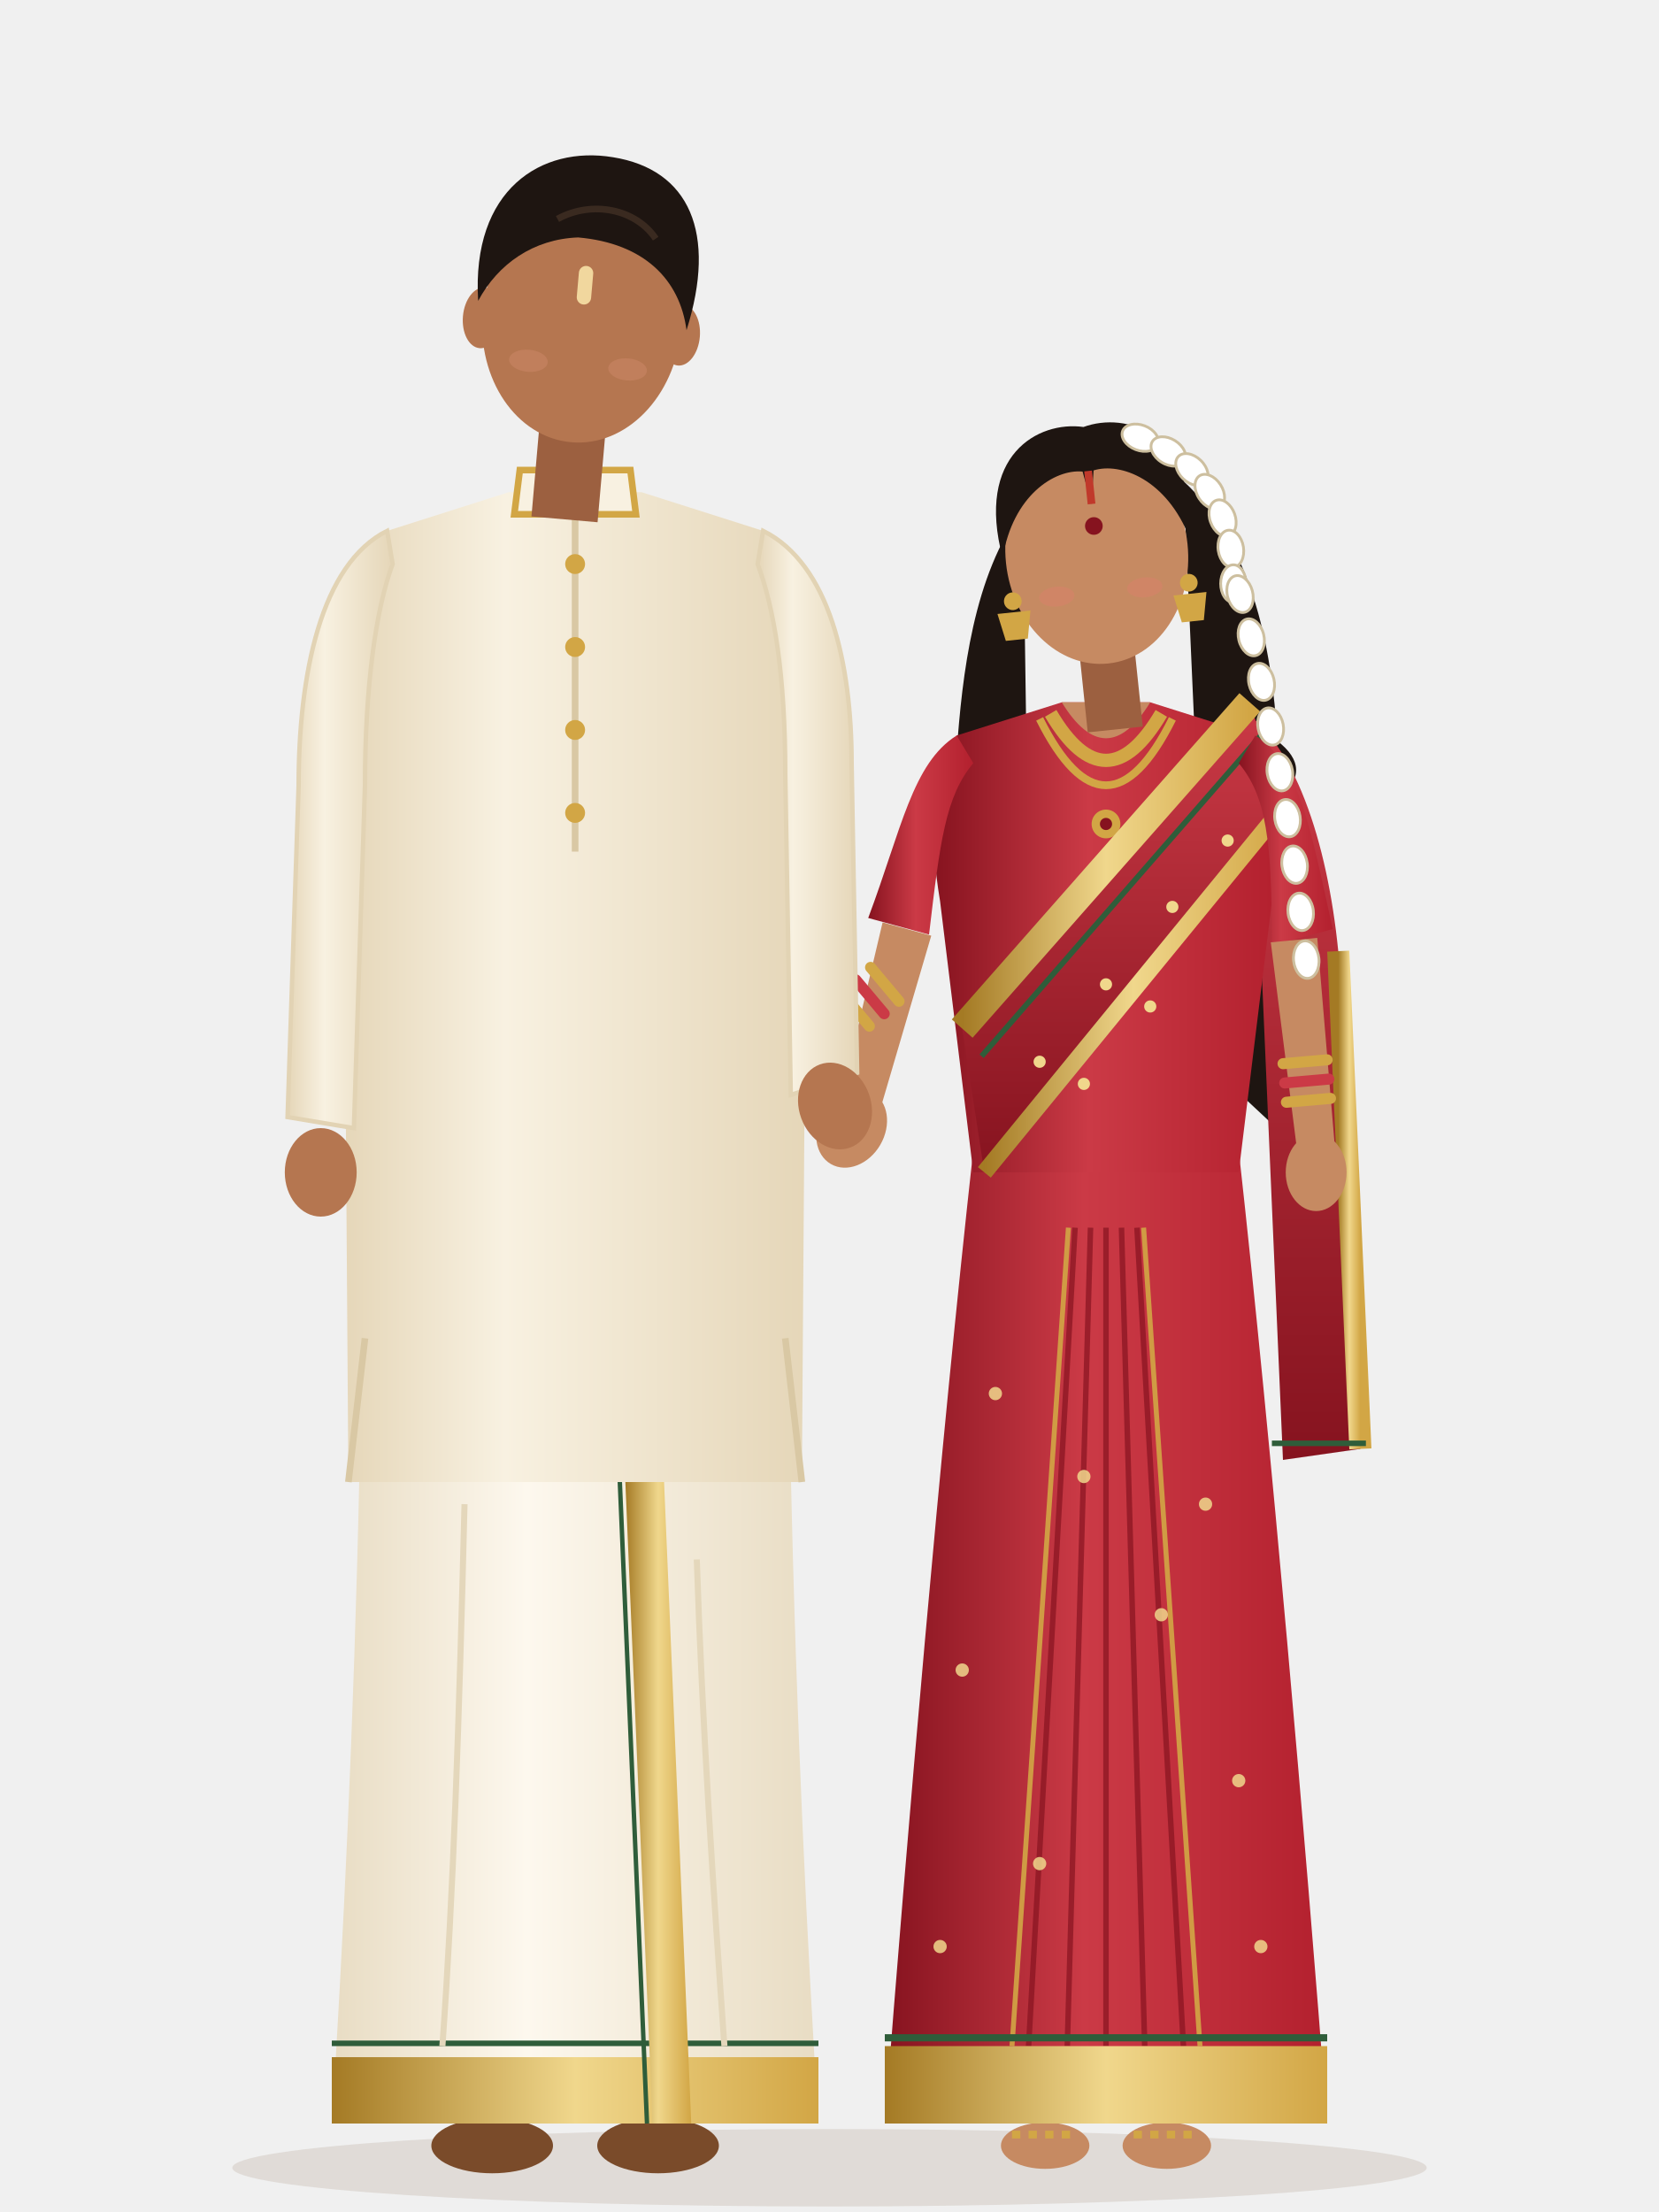
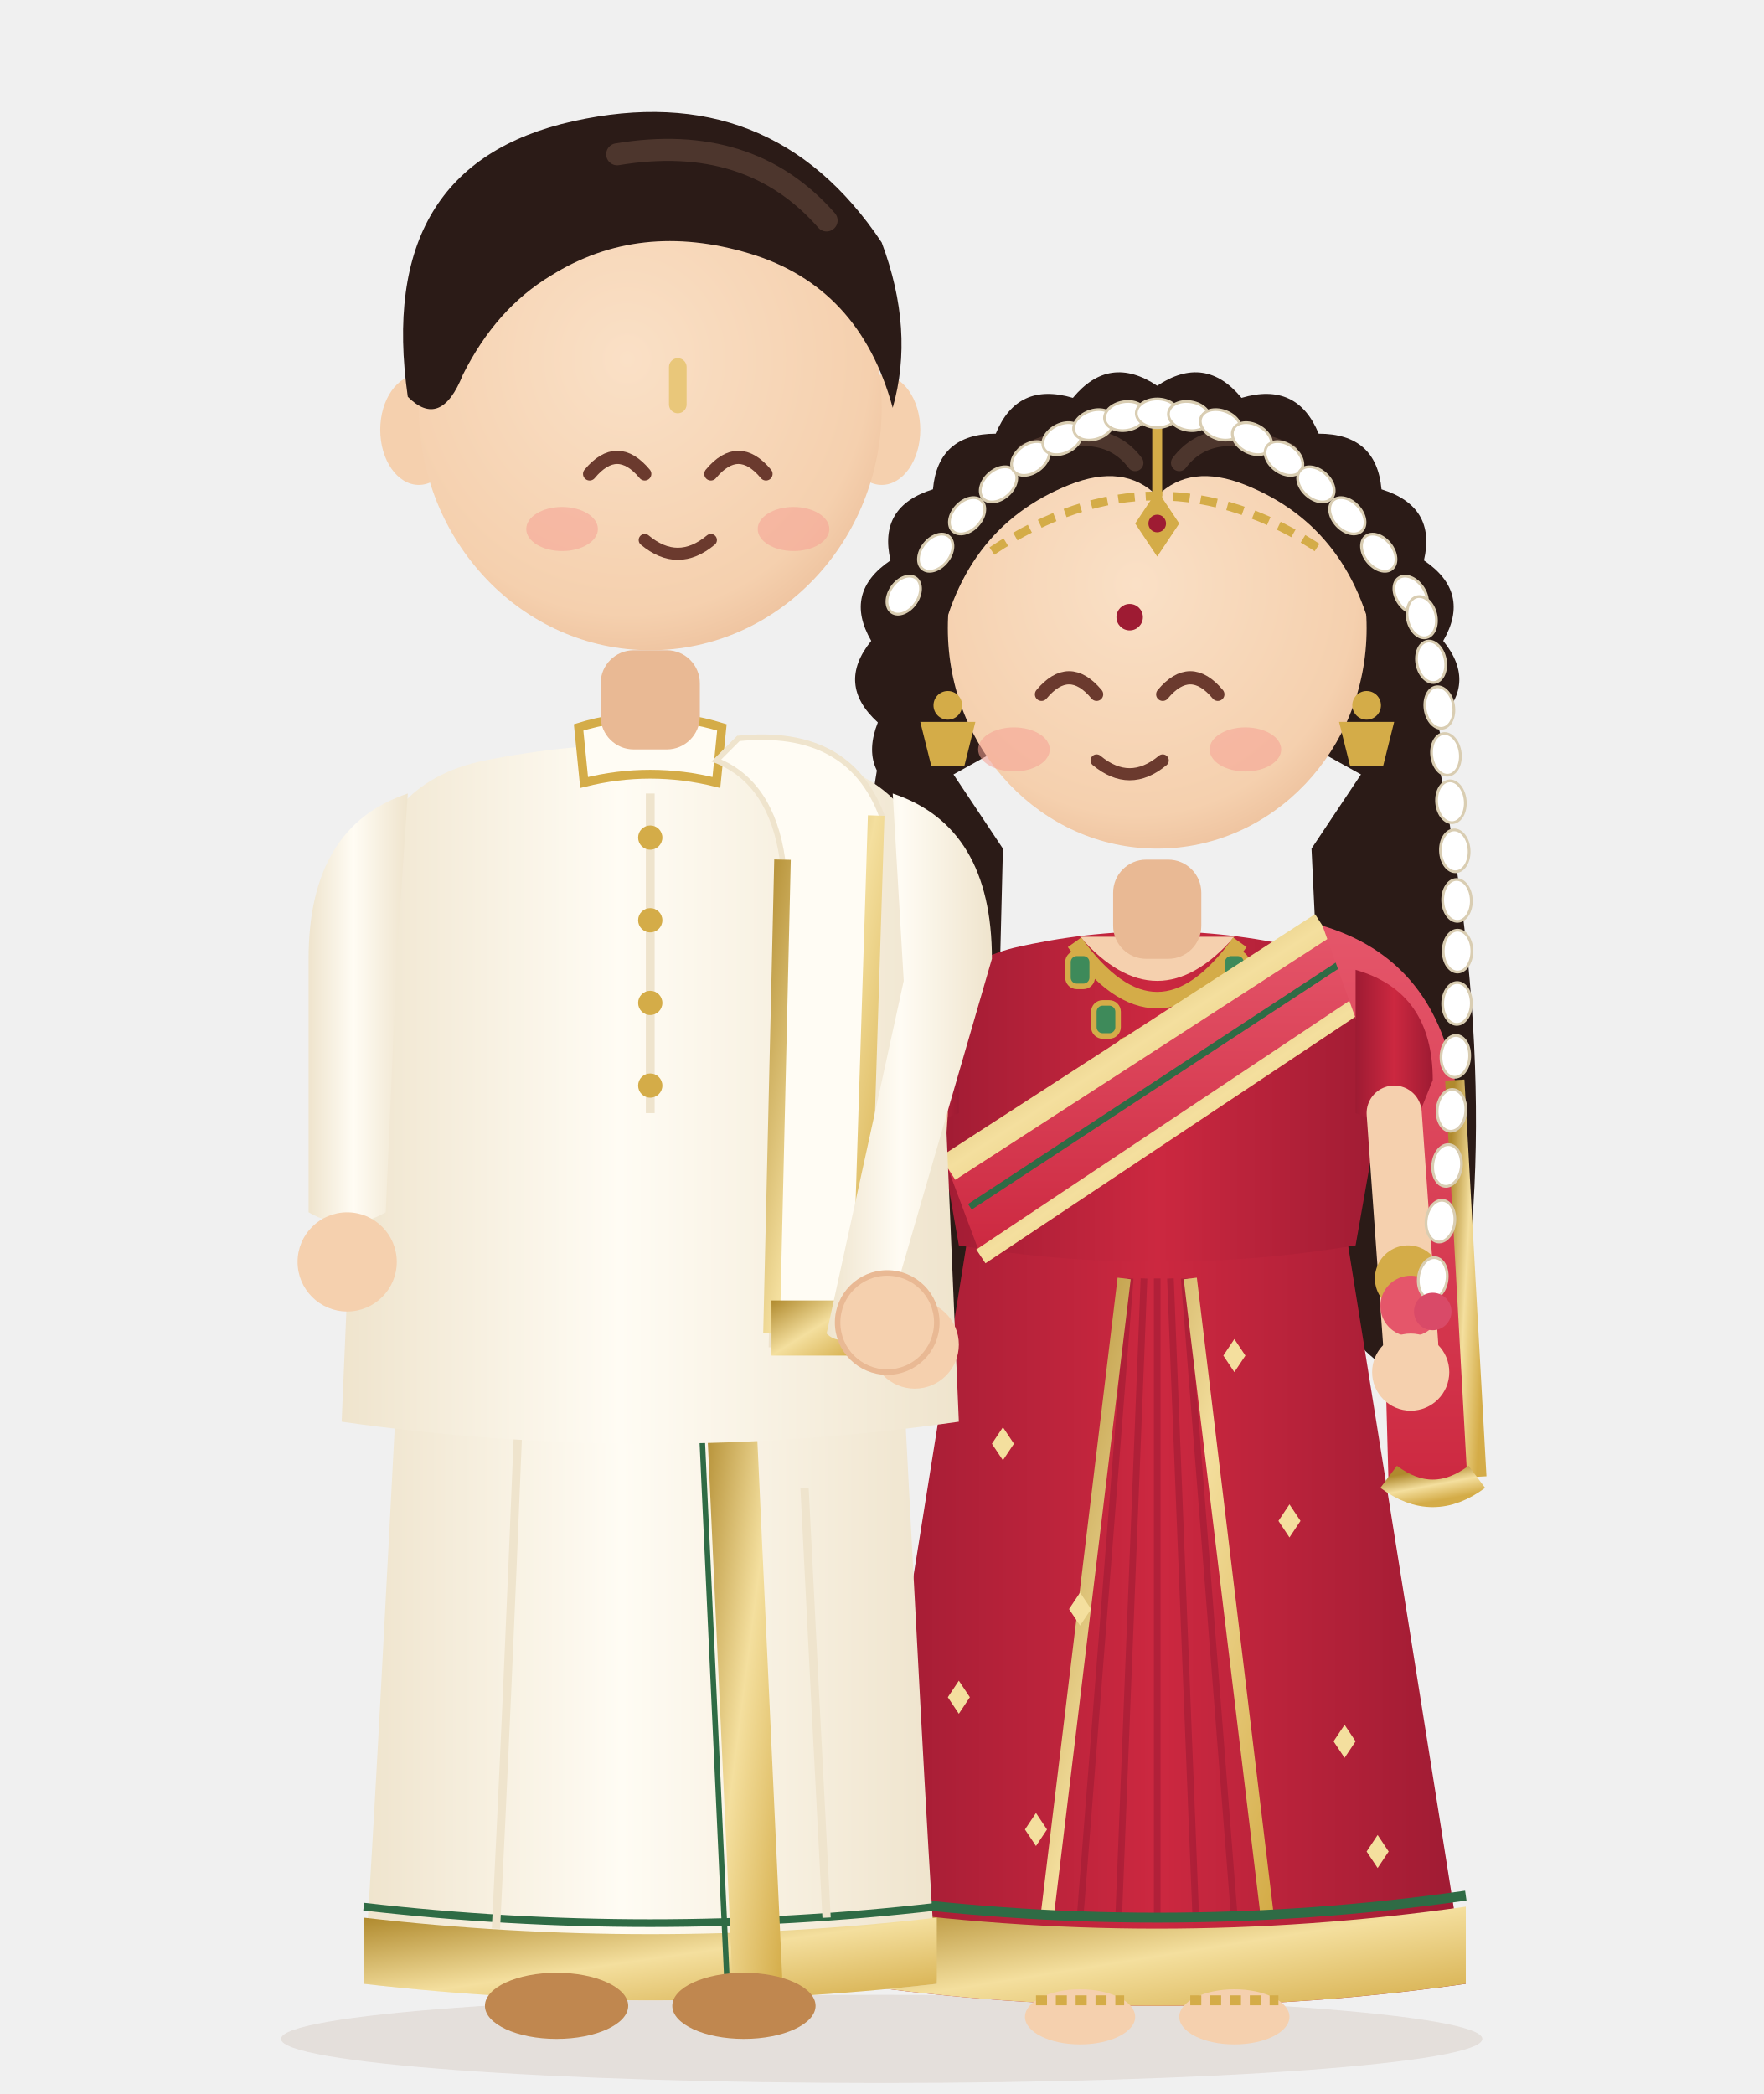
- <svg xmlns="http://www.w3.org/2000/svg" viewBox="0 0 300 400" width="300" height="400" role="img" aria-label="Illustration of a Kerala bride and groom holding hands">
+ <svg xmlns="http://www.w3.org/2000/svg" viewBox="0 0 320 380" width="320" height="380" role="img" aria-label="Illustration of a Kerala bride and groom holding hands">
  <defs>
    <linearGradient id="silk" x1="0" x2="1">
-       <stop offset="0" stop-color="#86131F" />
-       <stop offset=".45" stop-color="#CB3A46" />
-       <stop offset="1" stop-color="#B3202E" />
+       <stop offset="0" stop-color="#9E1B33" />
+       <stop offset=".5" stop-color="#CC2840" />
+       <stop offset="1" stop-color="#9E1B33" />
    </linearGradient>
    <linearGradient id="silkV" x1="0" y1="0" x2="0" y2="1">
-       <stop offset="0" stop-color="#CB3A46" />
-       <stop offset="1" stop-color="#86131F" />
+       <stop offset="0" stop-color="#E5566A" />
+       <stop offset="1" stop-color="#CC2840" />
    </linearGradient>
-     <linearGradient id="zari" x1="0" x2="1">
-       <stop offset="0" stop-color="#A47A24" />
-       <stop offset=".5" stop-color="#F0D78C" />
-       <stop offset="1" stop-color="#D2A645" />
+     <linearGradient id="zari" x1="0" y1="0" x2="1" y2="1">
+       <stop offset="0" stop-color="#B08A2E" />
+       <stop offset=".5" stop-color="#F4DF9E" />
+       <stop offset="1" stop-color="#D4AC48" />
    </linearGradient>
-     <linearGradient id="cotton" x1="0" x2="1">
-       <stop offset="0" stop-color="#E5D6B8" />
-       <stop offset=".35" stop-color="#F8F1E1" />
-       <stop offset="1" stop-color="#E5D6B8" />
+     <linearGradient id="cream" x1="0" x2="1">
+       <stop offset="0" stop-color="#EFE4CD" />
+       <stop offset=".45" stop-color="#FFFCF4" />
+       <stop offset="1" stop-color="#EFE4CD" />
    </linearGradient>
-     <linearGradient id="mundu" x1="0" x2="1">
-       <stop offset="0" stop-color="#E8DCC3" />
-       <stop offset=".4" stop-color="#FDF8EE" />
-       <stop offset="1" stop-color="#E8DCC3" />
-     </linearGradient>
-     <g id="jbud">
-       <ellipse rx="2.3" ry="3.4" fill="#FFFFFF" stroke="#CDBF9F" stroke-width=".5" />
+     <radialGradient id="face" cx=".45" cy=".4" r=".7">
+       <stop offset="0" stop-color="#FAE0C6" />
+       <stop offset=".75" stop-color="#F5D0AE" />
+       <stop offset="1" stop-color="#E9B994" />
+     </radialGradient>
+     <g id="bud">
+       <ellipse rx="2.6" ry="3.8" fill="#FFFFFF" stroke="#D9CDB2" stroke-width=".5" />
    </g>
  </defs>
-   <ellipse cx="150.0" cy="392" rx="108" ry="7" fill="#7A5A3A" opacity=".14" />
-   <g transform="translate(200 392)">
-     <path d="M-15 -300 C-24 -288 -26 -270 -27 -256 Q-21.8 -250.9 -26.6 -245.8 Q-21.4 -240.7 -26.2 -235.6 Q-21.0 -230.5 -25.8 -225.4 Q-20.6 -220.3 -25.4 -215.2 Q-20.2 -210.1 -25.0 -205.0 L-14 -230 Z" fill="#1E1511" />
-     <path d="M14 -305 C26 -294 30 -276 31 -258 Q37.6 -252.9 31.3 -247.7 Q37.9 -242.6 31.6 -237.4 Q38.2 -232.3 31.9 -227.1 Q38.5 -222.0 32.1 -216.9 Q38.8 -211.7 32.4 -206.6 Q39.1 -201.4 32.7 -196.3 Q39.4 -191.1 33.0 -186.0 L18 -200 L16 -260 Z" fill="#1E1511" />
-     <path d="M24 -264 C34 -258 40 -240 42 -220 L46 -130 L32 -128 L28 -220 Z" fill="url(#silkV)" />
-     <path d="M42 -220 L46 -130" stroke="url(#zari)" stroke-width="4" />
-     <path d="M32 -128 H46" stroke="url(#zari)" stroke-width="6" />
-     <path d="M30 -131 H47" stroke="#2F5D3A" stroke-width="1" />
-     <ellipse cx="-11" cy="-4" rx="8" ry="4.2" fill="#C68A62" />
-     <ellipse cx="11" cy="-4" rx="8" ry="4.2" fill="#C68A62" />
-     <path d="M-17 -6 H-5 M5 -6 H17" stroke="#D2A645" stroke-width="1.4" stroke-dasharray="1.5 1.5" />
-     <path d="M-24 -184 L24 -184 C30 -130 36 -60 40 -8 L-40 -8 C-36 -60 -30 -130 -24 -184 Z" fill="url(#silk)" />
-     <path d="M-5.6 -170 L-14.0 -22" stroke="#86131F" stroke-width="1" opacity=".7" />
-     <path d="M-2.8 -170 L-7.0 -22" stroke="#86131F" stroke-width="1" opacity=".7" />
-     <path d="M0.0 -170 L0.0 -22" stroke="#86131F" stroke-width="1" opacity=".7" />
-     <path d="M2.8 -170 L7.0 -22" stroke="#86131F" stroke-width="1" opacity=".7" />
-     <path d="M5.6 -170 L14.0 -22" stroke="#86131F" stroke-width="1" opacity=".7" />
-     <path d="M-6.8 -170 L-17.0 -22" stroke="#D2A645" stroke-width=".9" opacity=".9" />
-     <path d="M6.8 -170 L17.0 -22" stroke="#D2A645" stroke-width=".9" opacity=".9" />
-     <path d="M-40 -22 H40 L40 -8 H-40 Z" fill="url(#zari)" />
-     <path d="M-40 -23.5 H40" stroke="#2F5D3A" stroke-width="1.3" />
-     <circle cx="-20" cy="-140" r="1.2" fill="#F0D78C" opacity=".85" />
-     <circle cx="18" cy="-120" r="1.2" fill="#F0D78C" opacity=".85" />
-     <circle cx="-26" cy="-90" r="1.2" fill="#F0D78C" opacity=".85" />
-     <circle cx="24" cy="-70" r="1.2" fill="#F0D78C" opacity=".85" />
-     <circle cx="-12" cy="-55" r="1.2" fill="#F0D78C" opacity=".85" />
-     <circle cx="28" cy="-40" r="1.2" fill="#F0D78C" opacity=".85" />
-     <circle cx="-30" cy="-40" r="1.2" fill="#F0D78C" opacity=".85" />
-     <circle cx="10" cy="-100" r="1.2" fill="#F0D78C" opacity=".85" />
-     <circle cx="-4" cy="-125" r="1.2" fill="#F0D78C" opacity=".85" />
-     <path d="M-8 -265 L-27 -259 C-32 -253 -32 -241 -30 -229 L-24 -180 L24 -180 L30 -229 C32 -241 32 -253 27 -259 L8 -265 Z" fill="url(#silk)" />
-     <path d="M-8 -265 Q0 -252 8 -265 Z" fill="#C68A62" />
-     <path d="M-10 -263 Q0 -246 10 -263" fill="none" stroke="#D2A645" stroke-width="2.4" />
-     <path d="M-12 -262 Q0 -238 12 -262" fill="none" stroke="#D2A645" stroke-width="1.4" />
-     <circle cx="0" cy="-243" r="2.6" fill="#D2A645" />
-     <circle cx="0" cy="-243" r="1.1" fill="#86131F" />
-     <path d="M-26 -206 L-22 -180 L32 -246 L26 -265 Z" fill="url(#silkV)" />
-     <path d="M-26 -206 L26 -265" stroke="url(#zari)" stroke-width="5" />
-     <path d="M-22.5 -201 L28 -259" stroke="#2F5D3A" stroke-width="1" />
-     <path d="M-22 -180 L32 -246" stroke="url(#zari)" stroke-width="3" />
-     <circle cx="-12" cy="-200" r="1.1" fill="#F0D78C" />
-     <circle cx="0" cy="-214" r="1.1" fill="#F0D78C" />
-     <circle cx="12" cy="-228" r="1.1" fill="#F0D78C" />
-     <circle cx="22" cy="-240" r="1.1" fill="#F0D78C" />
-     <circle cx="-4" cy="-196" r="1.1" fill="#F0D78C" />
-     <circle cx="8" cy="-210" r="1.1" fill="#F0D78C" />
-     <path d="M-27 -259 C-35 -254 -37 -242 -43 -226 L-32 -223 C-30 -240 -29 -248 -24 -254 Z" fill="url(#silk)" />
-     <path d="M-40.4 -225.2 L-48.5 -190.9 L-41.5 -189.1 L-31.6 -222.8 Z" fill="#C68A62" />
-     <g transform="rotate(50 -40 -214)">
-       <rect x="-45" y="-215" width="10" height="2" rx="1" fill="#D2A645" />
-       <rect x="-45" y="-211.5" width="10" height="2" rx="1" fill="#CB3A46" />
-       <rect x="-45" y="-208" width="10" height="2" rx="1" fill="#D2A645" />
+   <ellipse cx="160.0" cy="370" rx="109" ry="8" fill="#8A5A3A" opacity=".12" />
+   <g transform="translate(210 372)">
+     <path d="M0.0 -252.0 L-45.0 -227.0 Q-54.4 -231.5 -50.7 -240.9 Q-58.3 -247.8 -51.9 -255.7 Q-57.0 -264.5 -48.4 -270.3 Q-50.7 -280.1 -40.7 -283.2 Q-39.8 -293.3 -29.3 -293.3 Q-25.4 -302.8 -15.3 -299.8 Q-8.7 -307.8 -0.0 -302.0 Q8.7 -307.8 15.3 -299.8 Q25.4 -302.8 29.3 -293.3 Q39.8 -293.3 40.7 -283.2 Q50.7 -280.1 48.4 -270.3 Q57.0 -264.5 51.9 -255.7 Q58.3 -247.8 50.7 -240.9 Q54.4 -231.5 45.0 -227.0 Z" fill="#2B1B17" />
+     <path d="M-48 -248 Q-62 -178 -50 -130 Q-40 -122 -30 -138 L-28 -218 Z" fill="#2B1B17" />
+     <path d="M48 -248 Q64 -178 54 -126 Q44 -116 32 -134 L28 -218 Z" fill="#2B1B17" />
+     <path d="M-34 -150 L34 -150 C42 -100 50 -50 56 -12 Q0 -4 -56 -12 C-50 -50 -42 -100 -34 -150 Z" fill="url(#silk)" />
+     <path d="M-4.9 -140 L-14.0 -24" stroke="#9E1B33" stroke-width="1.2" opacity=".6" />
+     <path d="M-2.4 -140 L-7.0 -24" stroke="#9E1B33" stroke-width="1.2" opacity=".6" />
+     <path d="M0.0 -140 L0.0 -24" stroke="#9E1B33" stroke-width="1.2" opacity=".6" />
+     <path d="M2.4 -140 L7.0 -24" stroke="#9E1B33" stroke-width="1.2" opacity=".6" />
+     <path d="M4.9 -140 L14.0 -24" stroke="#9E1B33" stroke-width="1.2" opacity=".6" />
+     <path d="M-6 -140 L-20 -24 M6 -140 L20 -24" stroke="url(#zari)" stroke-width="2.4" />
+     <path d="M-56 -26 Q0 -18 56 -26 L56 -12 Q0 -4 -56 -12 Z" fill="url(#zari)" />
+     <path d="M-56 -28 Q0 -20 56 -28" fill="none" stroke="#2F6B45" stroke-width="1.8" />
+     <path d="M-28 -113 L-26 -110 L-28 -107 L-30 -110 Z" fill="#F4DF9E" />
+     <path d="M24 -99 L26 -96 L24 -93 L22 -96 Z" fill="#F4DF9E" />
+     <path d="M-36 -67 L-34 -64 L-36 -61 L-38 -64 Z" fill="#F4DF9E" />
+     <path d="M34 -59 L36 -56 L34 -53 L32 -56 Z" fill="#F4DF9E" />
+     <path d="M-14 -83 L-12 -80 L-14 -77 L-16 -80 Z" fill="#F4DF9E" />
+     <path d="M14 -129 L16 -126 L14 -123 L12 -126 Z" fill="#F4DF9E" />
+     <path d="M-22 -43 L-20 -40 L-22 -37 L-24 -40 Z" fill="#F4DF9E" />
+     <path d="M40 -39 L42 -36 L40 -33 L38 -36 Z" fill="#F4DF9E" />
+     <ellipse cx="-14" cy="-6" rx="10" ry="5" fill="#F5D0AE" />
+     <ellipse cx="14" cy="-6" rx="10" ry="5" fill="#F5D0AE" />
+     <path d="M-22 -9 H-6 M6 -9 H22" stroke="#D4AC48" stroke-width="1.8" stroke-dasharray="2 1.6" />
+     <path d="M-26 -200 Q-42 -196 -42 -180 L-36 -146 Q0 -140 36 -146 L42 -180 Q42 -196 26 -200 Q0 -206 -26 -200 Z" fill="url(#silk)" />
+     <path d="M-14 -202 Q0 -186 14 -202 Z" fill="#F5D0AE" />
+     <path d="M-15 -201 Q0 -180 15 -201" fill="none" stroke="#D4AC48" stroke-width="3" />
+     <rect x="-16.2" y="-199.0" width="4.4" height="6" rx="1.6" fill="#3E8A5A" stroke="#D4AC48" stroke-width="1" />
+     <rect x="-11.5" y="-190.0" width="4.4" height="6" rx="1.6" fill="#3E8A5A" stroke="#D4AC48" stroke-width="1" />
+     <rect x="-6.9" y="-183.4" width="4.4" height="6" rx="1.6" fill="#3E8A5A" stroke="#D4AC48" stroke-width="1" />
+     <rect x="-2.2" y="-181.0" width="4.4" height="6" rx="1.6" fill="#3E8A5A" stroke="#D4AC48" stroke-width="1" />
+     <rect x="2.5" y="-183.4" width="4.4" height="6" rx="1.6" fill="#3E8A5A" stroke="#D4AC48" stroke-width="1" />
+     <rect x="7.1" y="-190.0" width="4.4" height="6" rx="1.6" fill="#3E8A5A" stroke="#D4AC48" stroke-width="1" />
+     <rect x="11.8" y="-199.0" width="4.4" height="6" rx="1.6" fill="#3E8A5A" stroke="#D4AC48" stroke-width="1" />
+     <circle cx="0" cy="-174" r="3.4" fill="#D4AC48" />
+     <circle cx="0" cy="-174" r="1.5" fill="#9E1B33" />
+     <path d="M-38 -160 L-32 -144 L40 -192 L30 -204 Z" fill="url(#silkV)" />
+     <path d="M-38 -160 L30 -204" stroke="url(#zari)" stroke-width="5" />
+     <path d="M-34 -153 L33 -197" stroke="#2F6B45" stroke-width="1.2" />
+     <path d="M-32 -144 L40 -192" stroke="url(#zari)" stroke-width="3" />
+     <path d="M30 -204 Q50 -198 54 -176 L58 -104 Q50 -98 42 -102 L40 -176 Z" fill="url(#silkV)" />
+     <path d="M54 -176 L58 -104" stroke="url(#zari)" stroke-width="3.5" />
+     <path d="M42 -104 Q50 -98 58 -104" stroke="url(#zari)" stroke-width="5" fill="none" />
+     <path d="M-36 -196 Q-50 -192 -50 -176 L-46 -166 L-36 -170 Z" fill="url(#silk)" />
+     <path d="M-43.0 -170.0 L-46.0 -126.0" stroke="#F5D0AE" stroke-width="10" stroke-linecap="round" />
+     <path d="M-45.2 -137.0 L-45.2 -137.0" stroke="#D4AC48" stroke-width="12" stroke-linecap="round" />
+     <path d="M36 -196 Q50 -192 50 -176 L46 -166 L36 -170 Z" fill="url(#silk)" />
+     <path d="M43.0 -170.0 L46.0 -128.0" stroke="#F5D0AE" stroke-width="10" stroke-linecap="round" />
+     <path d="M45.5 -140.0 L45.5 -140.0" stroke="#D4AC48" stroke-width="12" stroke-linecap="round" />
+     <path d="M46.0 -135.0 L46.0 -135.0" stroke="#E5566A" stroke-width="11" stroke-linecap="round" />
+     <circle cx="46" cy="-123" r="7" fill="#F5D0AE" />
+     <rect x="-8" y="-216" width="16" height="18" rx="6" fill="#E9B994" />
+     <ellipse cx="0" cy="-258" rx="38" ry="40" fill="url(#face)" />
+     <g transform="translate(0 -250)">
+       <path d="M-21 4 Q-16 -2 -11 4" fill="none" stroke="#6B3A2E" stroke-width="2.4" stroke-linecap="round" />
+       <path d="M1 4 Q6 -2 11 4" fill="none" stroke="#6B3A2E" stroke-width="2.4" stroke-linecap="round" />
+       <path d="M-11 16 Q-5 21 1 16" fill="none" stroke="#6B3A2E" stroke-width="2.2" stroke-linecap="round" />
+       <ellipse cx="-26" cy="14" rx="6.5" ry="4" fill="#F5A193" opacity=".55" />
+       <ellipse cx="16" cy="14" rx="6.5" ry="4" fill="#F5A193" opacity=".55" />
+       <circle cx="-5" cy="-10" r="2.4" fill="#9E1B33" />
    </g>
-     <path d="M27 -259 C35 -254 37 -242 41 -224 L30 -221 C30 -240 29 -248 24 -254 Z" fill="url(#silk)" />
-     <path d="M29.8 -221.6 L34.6 -183.6 L41.4 -184.4 L38.2 -222.4 Z" fill="#C68A62" />
-     <g transform="rotate(-5 36 -200)">
-       <rect x="31" y="-201" width="10" height="2" rx="1" fill="#D2A645" />
-       <rect x="31" y="-197.5" width="10" height="2" rx="1" fill="#CB3A46" />
-       <rect x="31" y="-194" width="10" height="2" rx="1" fill="#D2A645" />
+     <path d="M-40 -252 Q-44 -296 0 -300 Q44 -296 40 -252 Q36 -276 16 -284 Q6 -288 0 -282 Q-6 -288 -16 -284 Q-36 -276 -40 -252 Z" fill="#2B1B17" />
+     <path d="M-24 -290 Q-10 -296 -4 -288 M24 -290 Q10 -296 4 -288" fill="none" stroke="#4D362D" stroke-width="3" stroke-linecap="round" />
+     <path d="M0 -298 V-282" stroke="#D4AC48" stroke-width="1.8" />
+     <path d="M-30 -272 Q0 -292 30 -272" fill="none" stroke="#D4AC48" stroke-width="1.6" stroke-dasharray="3 2" />
+     <path d="M0 -283 L4 -277 L0 -271 L-4 -277 Z" fill="#D4AC48" />
+     <circle cx="0" cy="-277" r="1.6" fill="#9E1B33" />
+     <circle cx="-38" cy="-244" r="2.6" fill="#D4AC48" />
+     <path d="M-33 -241 H-43 L-41 -233 H-35 Z" fill="#D4AC48" />
+     <circle cx="38" cy="-244" r="2.6" fill="#D4AC48" />
+     <path d="M33 -241 H43 L41 -233 H35 Z" fill="#D4AC48" />
+     <use href="#bud" transform="translate(-46.0 -264.0) rotate(35)" />
+     <use href="#bud" transform="translate(-40.2 -271.7) rotate(39)" />
+     <use href="#bud" transform="translate(-34.5 -278.4) rotate(43)" />
+     <use href="#bud" transform="translate(-28.8 -284.1) rotate(48)" />
+     <use href="#bud" transform="translate(-23.0 -288.8) rotate(54)" />
+     <use href="#bud" transform="translate(-17.2 -292.4) rotate(62)" />
+     <use href="#bud" transform="translate(-11.5 -294.9) rotate(70)" />
+     <use href="#bud" transform="translate(-5.8 -296.5) rotate(80)" />
+     <use href="#bud" transform="translate(0.0 -297.0) rotate(90)" />
+     <use href="#bud" transform="translate(5.8 -296.5) rotate(100)" />
+     <use href="#bud" transform="translate(11.5 -294.9) rotate(110)" />
+     <use href="#bud" transform="translate(17.2 -292.4) rotate(118)" />
+     <use href="#bud" transform="translate(23.0 -288.8) rotate(126)" />
+     <use href="#bud" transform="translate(28.8 -284.1) rotate(132)" />
+     <use href="#bud" transform="translate(34.5 -278.4) rotate(137)" />
+     <use href="#bud" transform="translate(40.2 -271.7) rotate(141)" />
+     <use href="#bud" transform="translate(46.0 -264.0) rotate(145)" />
+     <use href="#bud" transform="translate(48.0 -260.0) rotate(167)" />
+     <use href="#bud" transform="translate(49.7 -251.9) rotate(169)" />
+     <use href="#bud" transform="translate(51.2 -243.6) rotate(171)" />
+     <use href="#bud" transform="translate(52.4 -235.1) rotate(173)" />
+     <use href="#bud" transform="translate(53.3 -226.5) rotate(175)" />
+     <use href="#bud" transform="translate(54.0 -217.6) rotate(177)" />
+     <use href="#bud" transform="translate(54.4 -208.6) rotate(178)" />
+     <use href="#bud" transform="translate(54.5 -199.4) rotate(180)" />
+     <use href="#bud" transform="translate(54.4 -189.9) rotate(181)" />
+     <use href="#bud" transform="translate(54.1 -180.3) rotate(183)" />
+     <use href="#bud" transform="translate(53.4 -170.5) rotate(184)" />
+     <use href="#bud" transform="translate(52.6 -160.5) rotate(186)" />
+     <use href="#bud" transform="translate(51.4 -150.4) rotate(187)" />
+     <use href="#bud" transform="translate(50.0 -140.0) rotate(188)" />
+     <circle cx="50" cy="-134" r="3.4" fill="#D94A68" />
+   </g>
+   <g transform="translate(118 370)">
+     <path d="M-46 -118 L46 -118 C48 -80 50 -40 52 -10 Q0 -4 -52 -10 C-50 -40 -48 -80 -46 -118 Z" fill="url(#cream)" />
+     <path d="M-52 -22 Q0 -16 52 -22 L52 -10 Q0 -4 -52 -10 Z" fill="url(#zari)" />
+     <path d="M-52 -24 Q0 -18 52 -24" fill="none" stroke="#2F6B45" stroke-width="1.4" />
+     <path d="M10 -118 L19 -118 L24 -10 L15 -9 Z" fill="url(#zari)" />
+     <path d="M9 -118 L14 -9" stroke="#2F6B45" stroke-width="1" />
+     <path d="M-24 -110 Q-26 -60 -28 -20 M28 -100 Q30 -60 32 -22" fill="none" stroke="#EFE4CD" stroke-width="1.5" />
+     <ellipse cx="-17" cy="-6" rx="13" ry="6" fill="#C0874F" />
+     <ellipse cx="17" cy="-6" rx="13" ry="6" fill="#C0874F" />
+     <path d="M-30 -232 Q-50 -228 -52 -206 L-56 -112 Q0 -104 56 -112 L52 -206 Q50 -228 30 -232 Q0 -238 -30 -232 Z" fill="url(#cream)" />
+     <path d="M0 -226 V-168" stroke="#EFE4CD" stroke-width="1.6" />
+     <circle cx="0" cy="-218" r="2.2" fill="#D4AC48" />
+     <circle cx="0" cy="-203" r="2.2" fill="#D4AC48" />
+     <circle cx="0" cy="-188" r="2.2" fill="#D4AC48" />
+     <circle cx="0" cy="-173" r="2.2" fill="#D4AC48" />
+     <path d="M-13 -238 Q0 -242 13 -238 L12 -228 Q0 -231 -12 -228 Z" fill="#FFFCF4" stroke="#D4AC48" stroke-width="1.6" />
+     <path d="M16 -236 Q36 -238 42 -222 L38 -126 L22 -126 L24 -214 Q22 -228 12 -232 Z" fill="#FFFCF4" stroke="#EFE4CD" stroke-width="1" />
+     <path d="M24 -214 L22 -128 M41 -222 L38 -128" stroke="url(#zari)" stroke-width="3" />
+     <path d="M22 -134 L38 -134 L38 -124 L22 -124 Z" fill="url(#zari)" />
+     <path d="M-44 -226 Q-62 -220 -62 -196 L-62 -150 Q-55 -146 -48 -150 L-46 -196 Z" fill="url(#cream)" />
+     <circle cx="-55" cy="-141" r="9" fill="#F5D0AE" />
+     <path d="M44 -226 Q62 -220 62 -196 L44 -134 Q36 -124 32 -128 L46 -192 Z" fill="url(#cream)" />
+     <rect x="-9" y="-252" width="18" height="18" rx="6" fill="#E9B994" />
+     <ellipse cx="-42" cy="-292" rx="7" ry="10" fill="#F5D0AE" />
+     <ellipse cx="42" cy="-292" rx="7" ry="10" fill="#F5D0AE" />
+     <ellipse cx="0" cy="-296" rx="42" ry="44" fill="url(#face)" />
+     <g transform="translate(0 -288)">
+       <path d="M-11 4 Q-6 -2 -1 4" fill="none" stroke="#6B3A2E" stroke-width="2.4" stroke-linecap="round" />
+       <path d="M11 4 Q16 -2 21 4" fill="none" stroke="#6B3A2E" stroke-width="2.4" stroke-linecap="round" />
+       <path d="M-1 16 Q5 21 11 16" fill="none" stroke="#6B3A2E" stroke-width="2.2" stroke-linecap="round" />
+       <ellipse cx="-16" cy="14" rx="6.5" ry="4" fill="#F5A193" opacity=".55" />
+       <ellipse cx="26" cy="14" rx="6.5" ry="4" fill="#F5A193" opacity=".55" />
+       <rect x="3.4" y="-17" width="3.2" height="10" rx="1.6" fill="#E9C77A" />
    </g>
-     <ellipse cx="38" cy="-180" rx="5.5" ry="7" fill="#C68A62" transform="rotate(0 38 -180)" />
-     <g transform="translate(0 0) rotate(-6 0 -276)">
-       <rect x="-5" y="-276" width="10" height="16" fill="#9C6040" />
-       <ellipse cx="0" cy="-292" rx="16.5" ry="20" fill="#C68A62" />
-       <path d="M-17 -293 C-20 -312 -8 -317 0 -315 C8 -317 20 -312 17 -293 C14 -304 6 -308 1 -307 L0 -301 L-1 -307 C-6 -308 -14 -304 -17 -293 Z" fill="#1E1511" />
-       <path d="M0 -307 V-301" stroke="#C0392B" stroke-width="1.4" />
-       <circle cx="0" cy="-297" r="1.6" fill="#86131F" />
-       <ellipse cx="-8" cy="-285" rx="3.2" ry="1.8" fill="#D9806A" opacity=".5" />
-       <ellipse cx="8" cy="-285" rx="3.2" ry="1.8" fill="#D9806A" opacity=".5" />
-       <g fill="#D2A645">
-         <circle cx="-16" cy="-285" r="1.6" />
-         <path d="M-19 -283 H-13 L-14 -278 H-18 Z" />
-         <circle cx="16" cy="-285" r="1.6" />
-         <path d="M13 -283 H19 L18 -278 H14 Z" />
-       </g>
-       <use href="#jbud" transform="translate(10.0 -312.0) rotate(117)" />
-       <use href="#jbud" transform="translate(14.8 -309.0) rotate(128)" />
-       <use href="#jbud" transform="translate(18.7 -305.3) rotate(140)" />
-       <use href="#jbud" transform="translate(21.5 -301.0) rotate(153)" />
-       <use href="#jbud" transform="translate(23.3 -296.0) rotate(166)" />
-       <use href="#jbud" transform="translate(24.2 -290.3) rotate(177)" />
-       <use href="#jbud" transform="translate(24.0 -284.0) rotate(186)" />
-       <use href="#jbud" transform="translate(25.0 -282.0) rotate(171)" />
-       <use href="#jbud" transform="translate(26.2 -274.0) rotate(172)" />
-       <use href="#jbud" transform="translate(27.2 -265.8) rotate(173)" />
-       <use href="#jbud" transform="translate(28.0 -257.6) rotate(175)" />
-       <use href="#jbud" transform="translate(28.8 -249.2) rotate(176)" />
-       <use href="#jbud" transform="translate(29.3 -240.8) rotate(177)" />
-       <use href="#jbud" transform="translate(29.7 -232.3) rotate(178)" />
-       <use href="#jbud" transform="translate(29.9 -223.7) rotate(179)" />
-       <use href="#jbud" transform="translate(30.0 -215.0) rotate(180)" />
-     </g>
+     <path d="M-44 -298 Q-50 -340 -14 -348 Q22 -356 42 -326 Q48 -310 44 -296 Q38 -318 18 -324 Q-2 -330 -18 -320 Q-28 -314 -34 -302 Q-38 -292 -44 -298 Z" fill="#2B1B17" />
+     <path d="M-6 -342 Q18 -346 32 -330" fill="none" stroke="#4D362D" stroke-width="4" stroke-linecap="round" />
  </g>
-   <g transform="translate(104 392)">
-     <ellipse cx="-15" cy="-4" rx="11" ry="5" fill="#7A4B2A" />
-     <ellipse cx="15" cy="-4" rx="11" ry="5" fill="#7A4B2A" />
-     <path d="M-39 -126 L39 -126 C40 -80 42 -40 44 -8 L-44 -8 C-42 -40 -40 -80 -39 -126 Z" fill="url(#mundu)" />
-     <path d="M-44 -20 H44 V-8 H-44 Z" fill="url(#zari)" />
-     <path d="M-44 -22.5 H44" stroke="#2F5D3A" stroke-width="1" />
-     <path d="M-20 -120 C-21 -80 -22 -50 -24 -22 M22 -110 C23 -80 25 -50 27 -22" stroke="#E4D7BB" stroke-width="1.1" fill="none" />
-     <path d="M9 -126 L16 -126 L21 -8 L14 -8 Z" fill="url(#zari)" />
-     <path d="M8 -126 L13 -8" stroke="#2F5D3A" stroke-width=".8" />
-     <path d="M-12 -303 L-34 -296 C-41 -290 -43 -280 -42 -266 L-41 -124 L41 -124 L42 -266 C43 -280 41 -290 34 -296 L12 -303 Z" fill="url(#cotton)" />
-     <path d="M-41 -124 L-38 -150 M41 -124 L38 -150" stroke="#D9C8A4" stroke-width="1.2" />
-     <path d="M-10 -307 L10 -307 L11 -299 L-11 -299 Z" fill="#F8F1E1" stroke="#D2A645" stroke-width="1.2" />
-     <path d="M0 -299 V-238" stroke="#D9C8A4" stroke-width="1.2" />
-     <circle cx="0" cy="-290" r="1.8" fill="#D2A645" />
-     <circle cx="0" cy="-275" r="1.8" fill="#D2A645" />
-     <circle cx="0" cy="-260" r="1.8" fill="#D2A645" />
-     <circle cx="0" cy="-245" r="1.8" fill="#D2A645" />
-     <path d="M-34 -296 C-46 -290 -50 -270 -50 -250 L-52 -190 L-40 -188 L-38 -250 C-38 -268 -36 -282 -33 -290 Z" fill="url(#cotton)" stroke="#E2D3B4" stroke-width=".8" />
-     <ellipse cx="-46" cy="-180" rx="6.5" ry="8" fill="#B57650" transform="rotate(0 -46 -180)" />
-     <path d="M34 -296 C46 -290 50 -272 50 -254 L51 -198 L39 -194 L38 -252 C38 -270 36 -282 33 -290 Z" fill="url(#cotton)" stroke="#E2D3B4" stroke-width=".8" />
-     <g transform="translate(0 0) rotate(5 0 -320)">
-       <rect x="-6" y="-318" width="12" height="20" fill="#9C6040" />
-       <ellipse cx="-18" cy="-333" rx="3.5" ry="5.5" fill="#B57650" />
-       <ellipse cx="18" cy="-333" rx="3.5" ry="5.5" fill="#B57650" />
-       <ellipse cx="0" cy="-334" rx="18" ry="22" fill="#B57650" />
-       <path d="M-19 -336 C-22 -356 -10 -365 3 -364 C17 -363 23 -352 19 -334 C17 -343 10 -349 -2 -349 C-10 -348 -16 -343 -19 -336 Z" fill="#1E1511" />
-       <path d="M-6 -352 C0 -356 8 -355 12 -350" fill="none" stroke="#3A2A20" stroke-width="1.2" />
-       <rect x="-1.3" y="-344" width="2.6" height="7" rx="1.3" fill="#F1D79E" />
-       <ellipse cx="-9" cy="-326" rx="3.5" ry="2" fill="#D0896A" opacity=".45" />
-       <ellipse cx="9" cy="-326" rx="3.5" ry="2" fill="#D0896A" opacity=".45" />
-     </g>
-   </g>
-   <ellipse cx="154" cy="204" rx="6" ry="7.5" fill="#C68A62" transform="rotate(30 154 204)" />
-   <ellipse cx="151" cy="200" rx="6.5" ry="8" fill="#B57650" transform="rotate(-20 151 200)" />
+   <circle cx="166" cy="244" r="8" fill="#F5D0AE" />
+   <circle cx="161" cy="240" r="9" fill="#F5D0AE" stroke="#E9B994" stroke-width="1" />
</svg>
